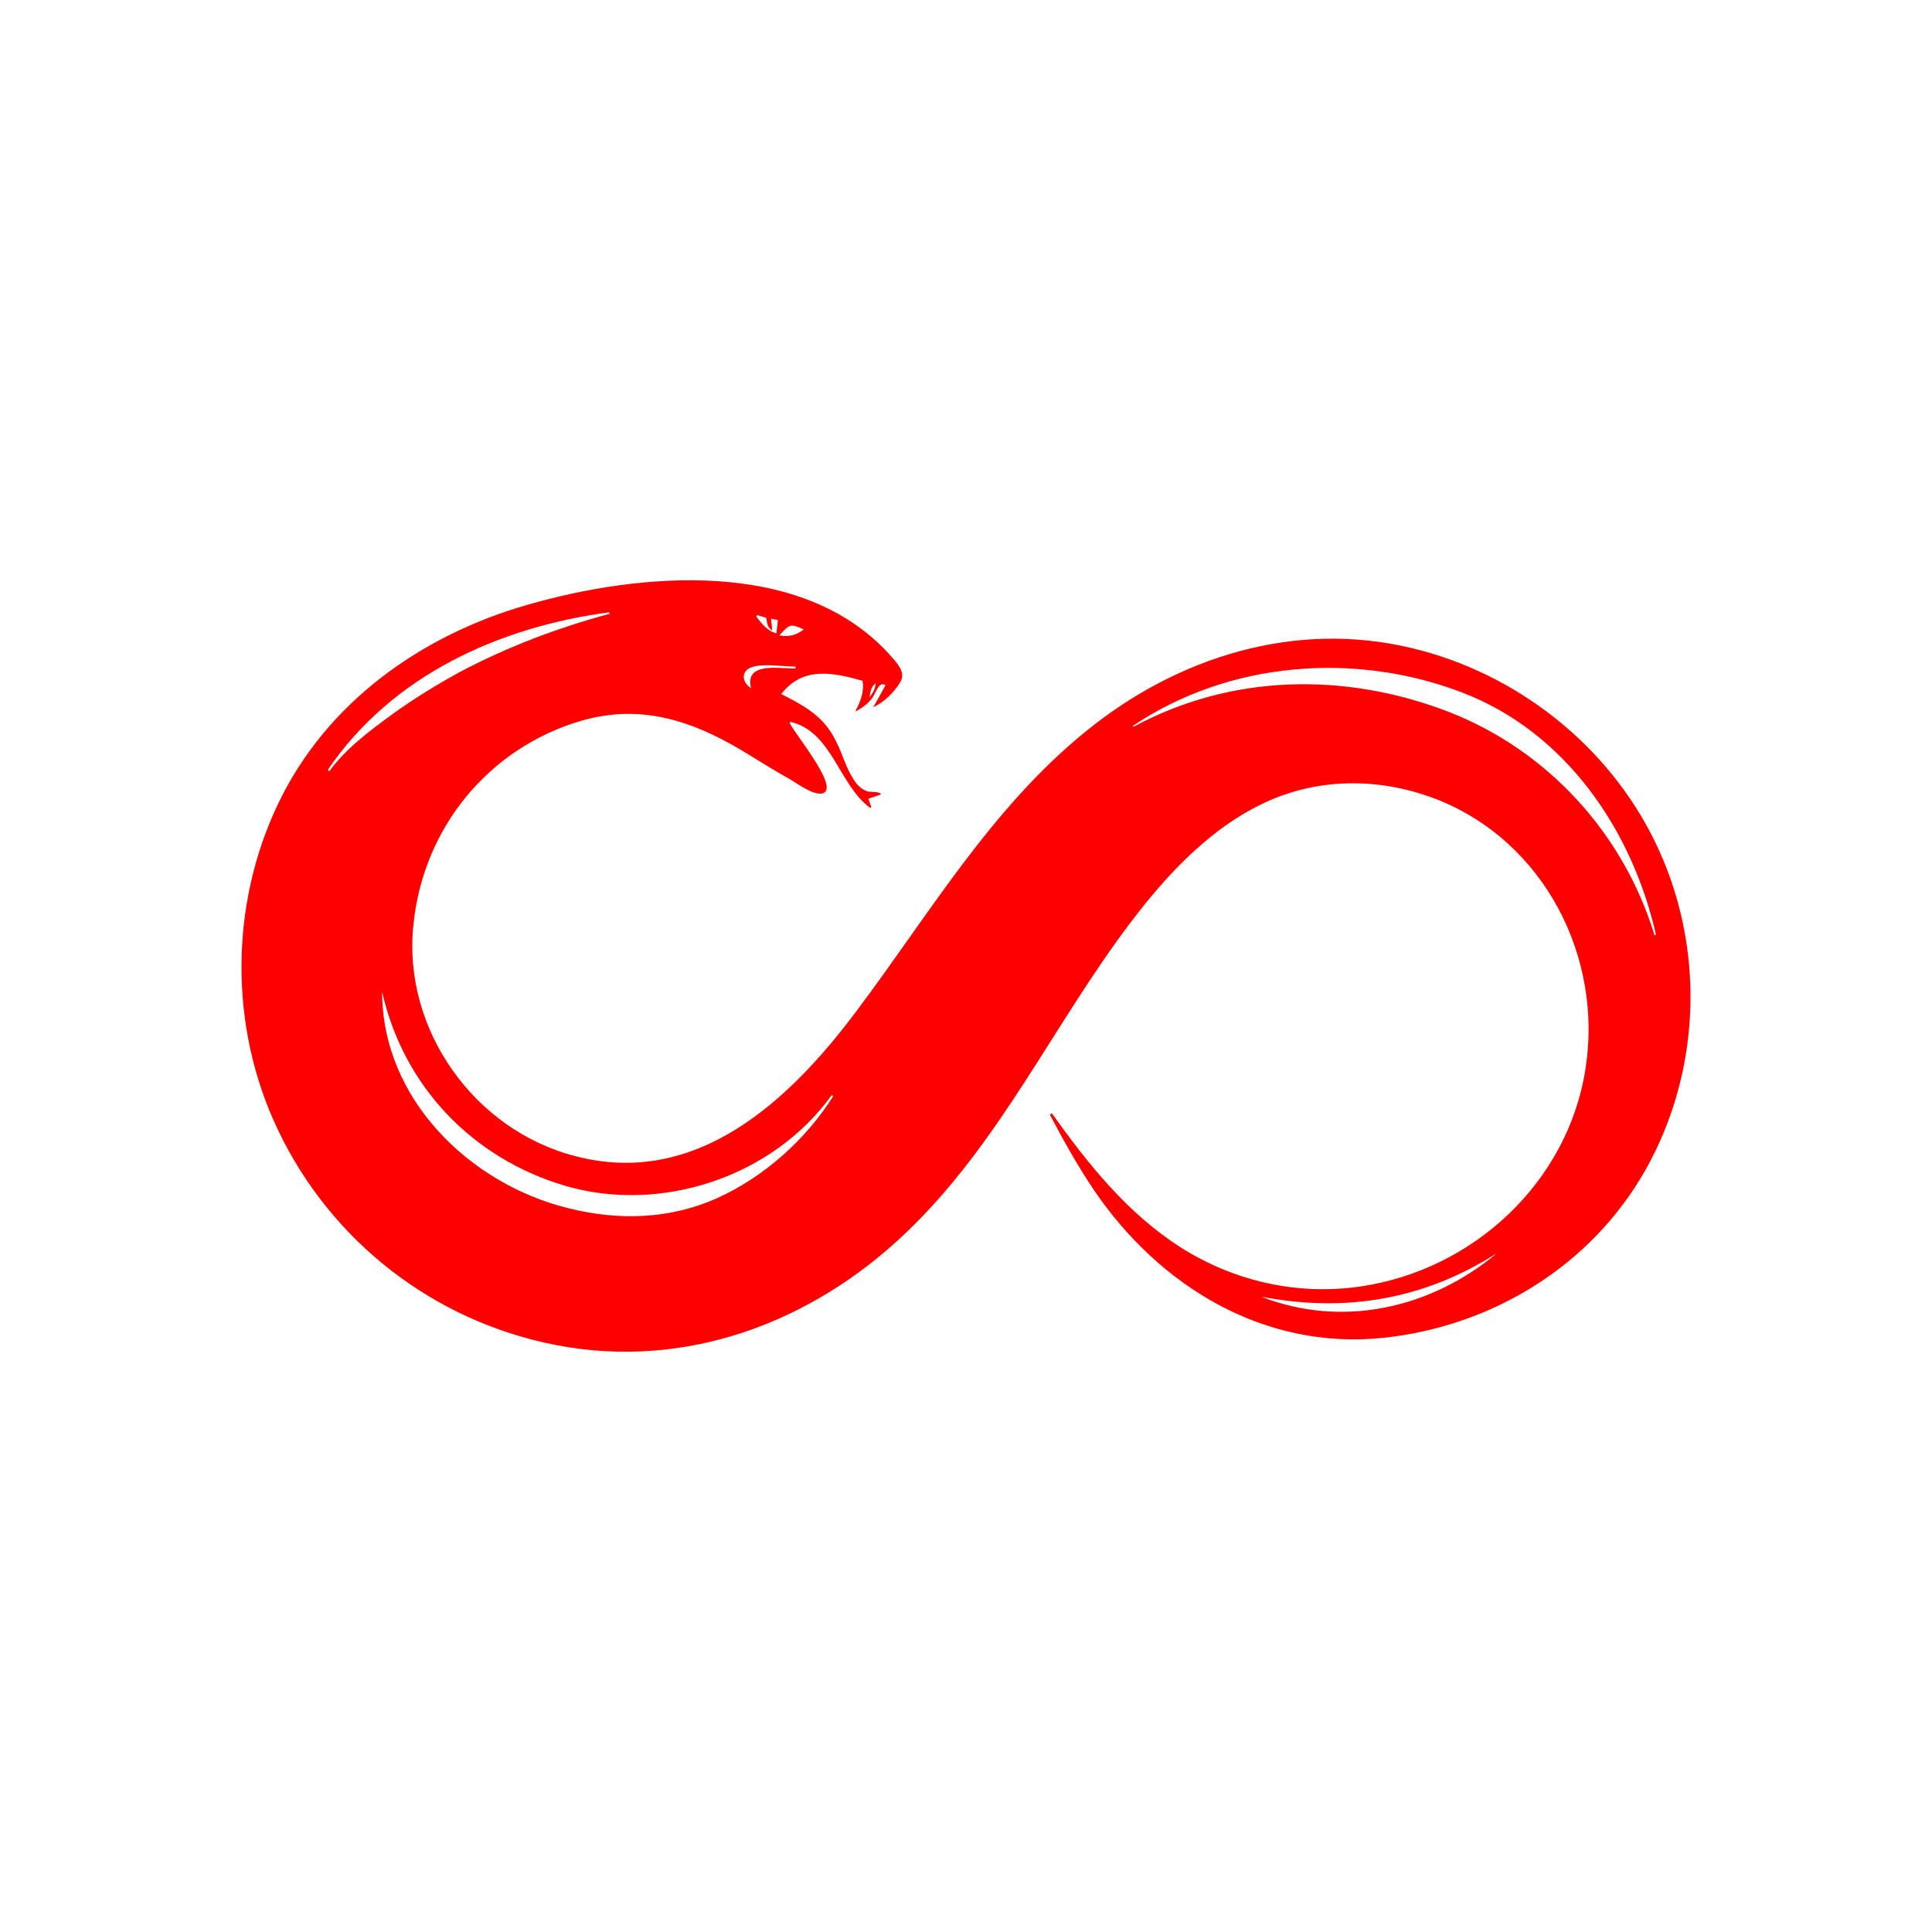
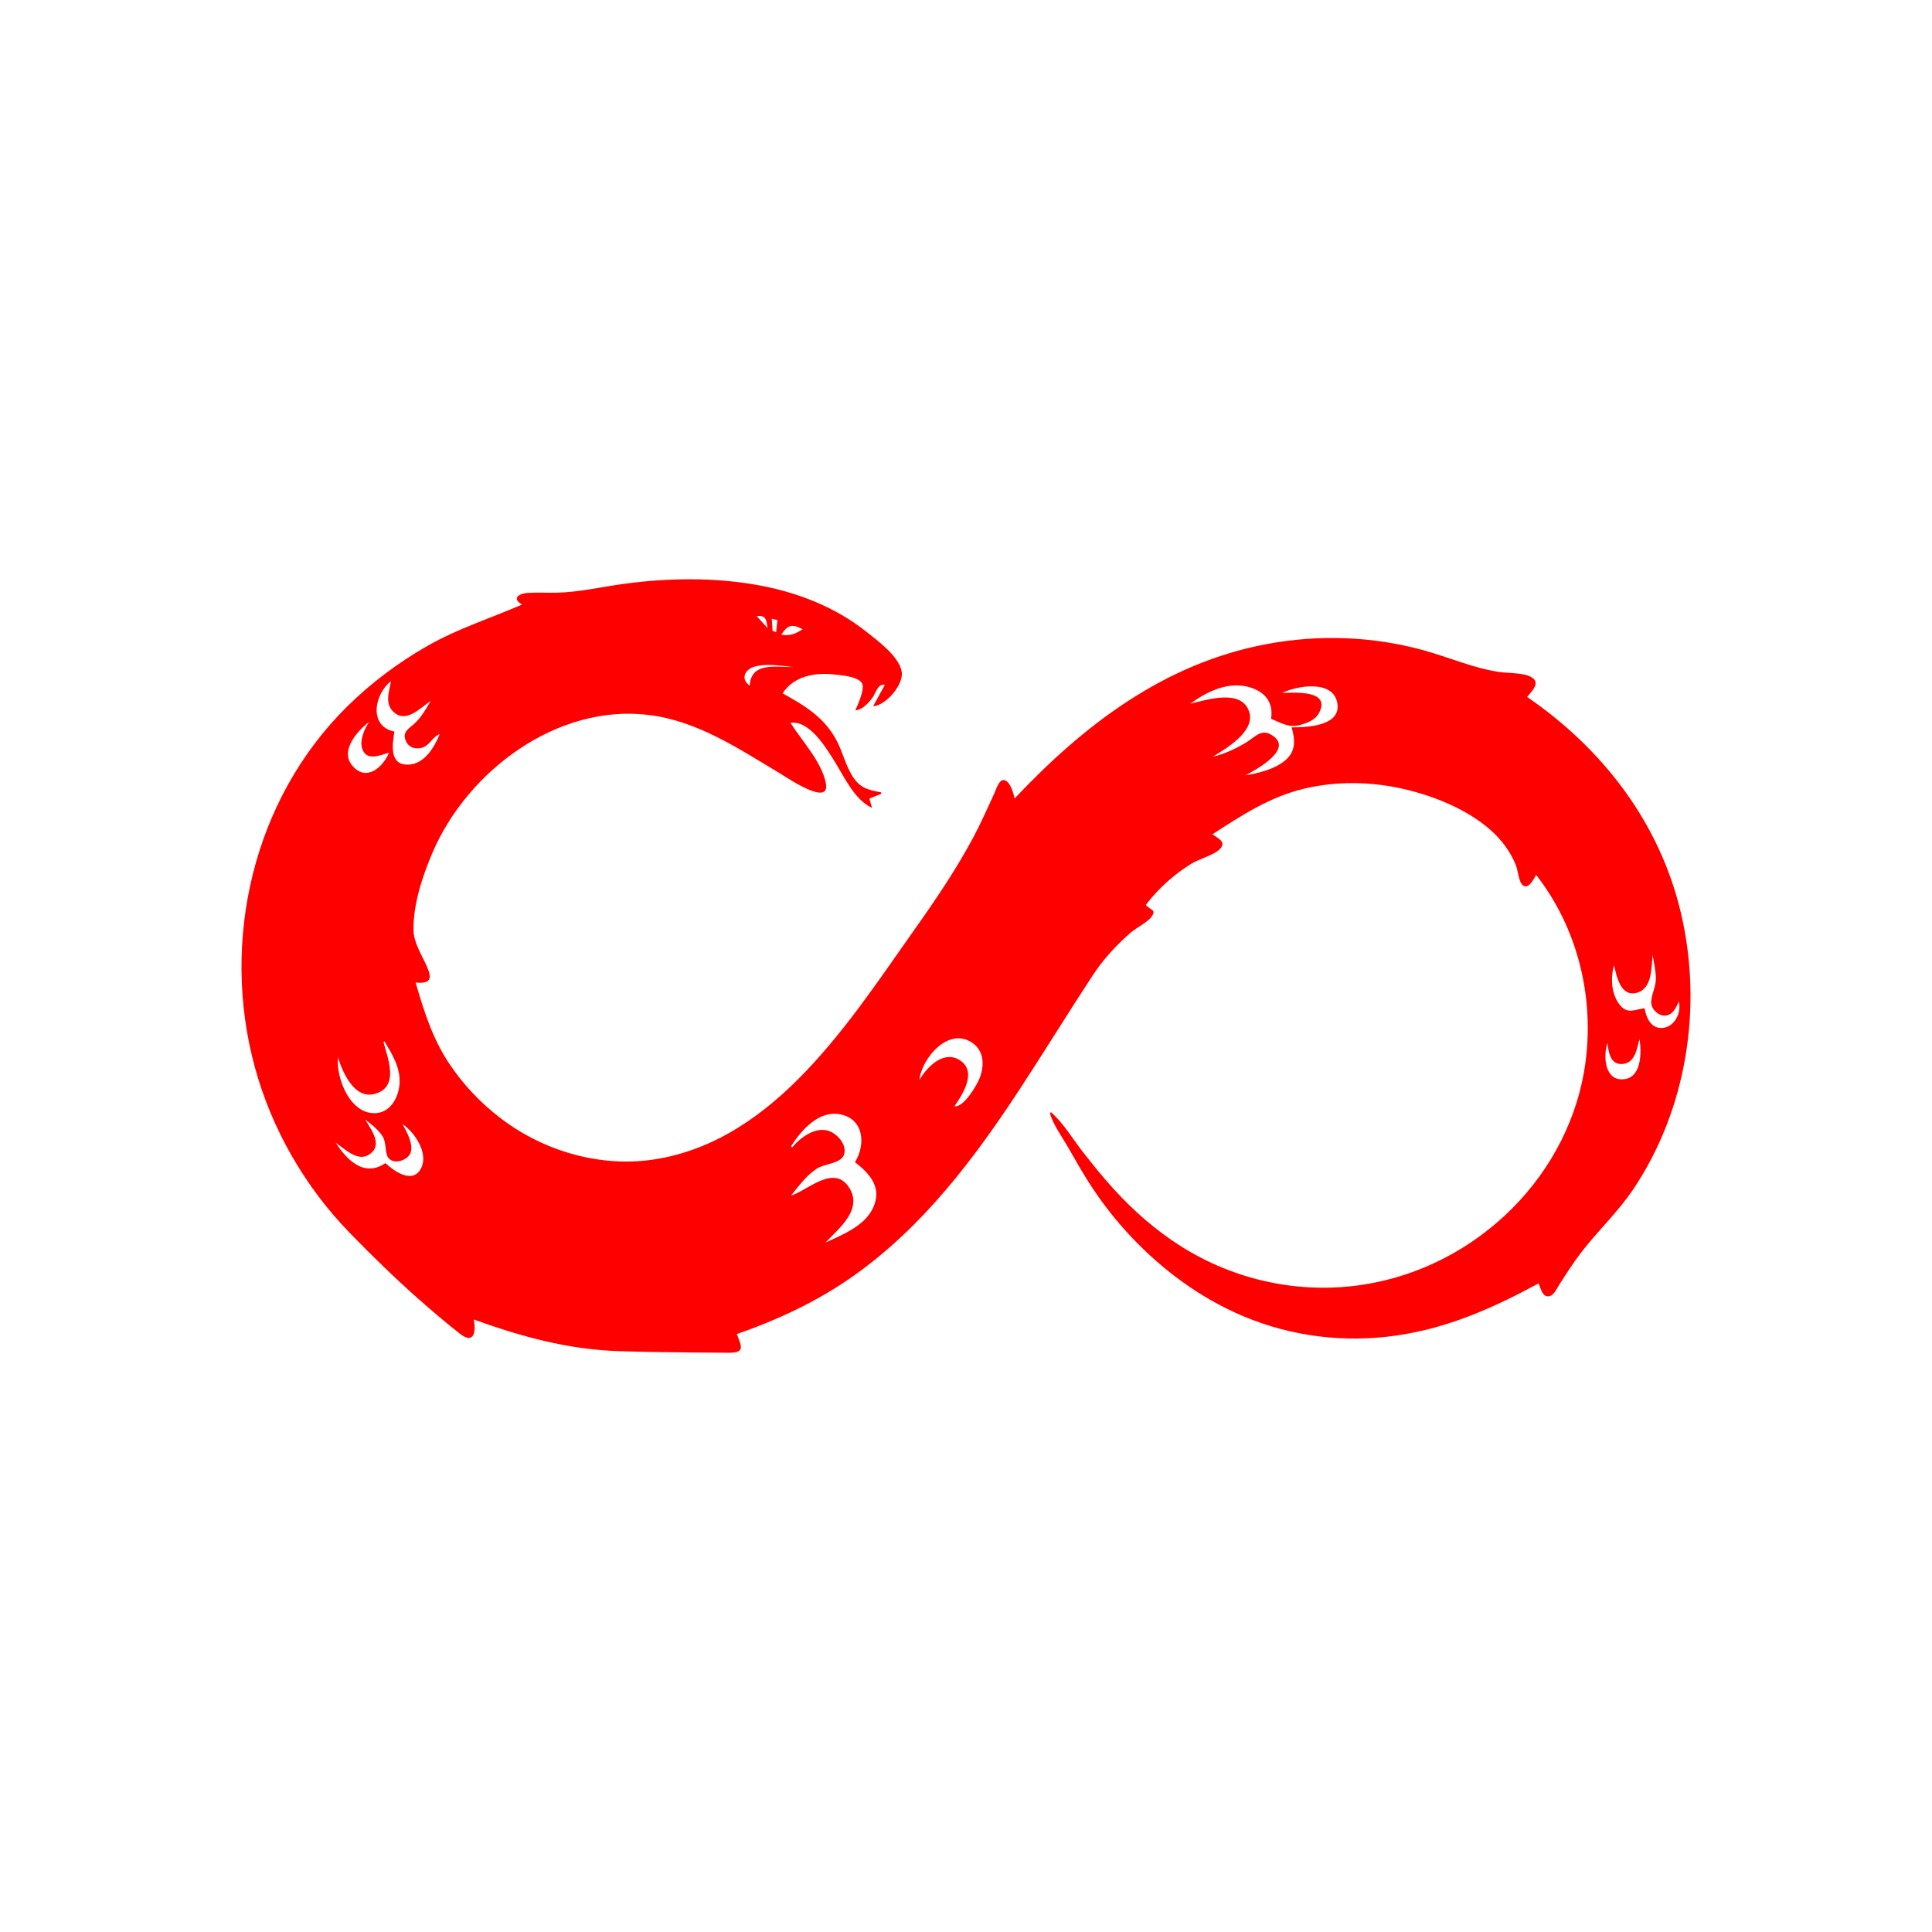
- <svg xmlns="http://www.w3.org/2000/svg" width="400" height="400" viewBox="0 0 400 400" fill="none">
-   <path style="fill:#FF0000;" d="M217.77,230.483c7.495,10.533,15.698,20.762,26.637,27.751c11.141,7.09,24.307,10.027,37.372,8.102  c23.294-3.443,42.841-21.573,46.487-45.07c3.646-23.193-8.609-47.095-30.89-55.805c-11.242-4.355-23.699-4.558-34.84,0.405  c-11.748,5.267-20.864,15.091-28.46,25.117c-16.104,21.269-27.143,45.88-46.69,64.414c-19.344,18.433-45.373,28.257-72.213,23.092  c-25.219-4.861-46.589-21.37-57.628-44.563c-10.128-21.167-10.027-46.589,0.101-67.655c10.027-20.864,29.574-34.739,51.45-41.018  c23.497-6.786,56.818-9.723,74.947,10.128c1.519,1.722,3.646,3.747,2.329,5.874c-1.215,2.026-3.342,4.152-5.57,5.165  c0.912-1.62,1.722-3.038,2.532-4.558c-1.418-0.912-2.026,1.722-2.735,2.633c-0.912,1.215-2.127,2.127-3.545,2.836  c1.114-2.127,1.924-4.152,1.519-6.381c-6.077-1.722-12.356-3.038-16.812,2.735c4.861,2.532,8.811,4.558,11.343,9.824  c1.317,2.532,2.026,5.469,3.646,7.9c0.608,1.013,1.418,1.823,2.532,2.329c0.81,0.405,2.735,0,3.14,0.709  c-0.81,0.304-1.62,0.608-2.633,0.911c0.203,0.608,0.405,1.215,0.608,1.722c-0.101,0.101-0.101,0.101-0.203,0.203  c-6.482-4.659-7.9-15.8-16.509-17.825c-0.101,0.101-0.101,0.203-0.203,0.203c1.013,2.228,10.027,12.964,7.09,14.483  c-1.722,0.912-5.672-2.026-6.887-2.735c-2.735-1.519-5.368-3.14-8.001-4.76c-11.141-6.988-22.282-11.242-35.448-7.393  c-19.142,5.672-32.612,22.18-34.638,42.132c-2.329,21.674,12.559,42.639,33.625,48.007c25.016,6.482,44.158-11.445,58.033-29.979  c15.091-20.053,27.852-42.031,47.602-58.033c18.939-15.395,43.246-22.991,67.351-17.218c21.775,5.165,40.816,20.155,50.539,40.309  c10.331,21.37,9.622,47.095-2.127,67.858c-11.242,19.75-31.599,32.207-54.083,34.638c-24.814,2.633-46.487-10.634-60.059-30.587  c-3.342-4.963-6.279-10.229-9.115-15.597C217.568,230.686,217.669,230.585,217.77,230.483z M342.547,193.617  c0.101,0,0.203,0,0.304-0.101c-4.963-21.775-18.737-41.93-40.107-50.134c-22.18-8.507-48.31-6.482-68.161,6.887  c0,0.101,0.101,0.101,0.101,0.203c20.256-10.938,43.753-11.343,65.123-3.14C320.468,155.334,336.166,172.653,342.547,193.617z   M79.118,205.366c0,22.079,18.028,39.702,38.486,44.766c10.432,2.633,21.167,2.329,30.992-2.127  c9.622-4.355,18.332-12.154,23.902-21.066c-0.101-0.101-0.203-0.101-0.304-0.203c-12.255,17.015-35.448,24.611-55.299,18.737  C97.855,239.801,83.574,225.014,79.118,205.366z M67.876,159.385c0.101,0.101,0.203,0.203,0.304,0.304  c3.241-4.558,8.508-8.507,12.964-11.748c4.456-3.241,9.115-6.077,13.875-8.71c9.925-5.267,20.357-9.216,31.194-12.154  c0-0.101-0.101-0.203-0.101-0.304C103.324,129.811,81.144,139.838,67.876,159.385z M309.935,259.449  c-15.091,9.622-31.295,12.356-48.817,9.014C277.931,275.046,296.262,270.894,309.935,259.449z M164.7,138.42  c0-0.101,0-0.304,0-0.405c-2.633,0-6.482-0.709-9.014,0.101c-2.228,0.709-2.228,3.038-0.203,4.355  C154.167,137.002,161.155,138.42,164.7,138.42z M156.699,127.38c0,0.101-0.101,0.203-0.101,0.304  c1.114,1.418,2.228,2.937,4.152,3.444c0.101-0.912,0.203-1.823,0.304-2.735c-0.405-0.101-0.81-0.203-1.418-0.304  c0.101,0.912,0.203,1.62,0.203,2.431c-1.013-0.608-1.013-1.62-1.215-2.633C157.914,127.684,157.306,127.482,156.699,127.38z   M161.357,131.533c1.924,0.405,3.444,0,5.064-1.215C163.484,129.001,163.484,129.305,161.357,131.533z M181.31,141.458  c-0.81,0.608-1.013,1.215-1.317,2.937C180.702,143.484,181.208,142.674,181.31,141.458z" />
+ <svg xmlns="http://www.w3.org/2000/svg" version="1.1" id="Layer_1" x="0px" y="0px" viewBox="0 0 400 400" style="enable-background:new 0 0 400 400;" xml:space="preserve">
+   <style type="text/css">
+ 	.st0{fill:#FF0000;}
+ </style>
+   <path class="st0" d="M180.766,146.227c0.843-1.535,1.619-2.946,2.429-4.421c-1.45-0.356-1.899,1.74-2.531,2.606  c-0.78,1.067-2.136,2.574-3.573,2.665c0.494-1.147,1.845-4.085,1.476-5.366c-0.476-1.654-4.47-1.908-5.853-2.07  c-3.924-0.461-8.374,0.321-10.685,3.91c4.664,2.586,8.725,5.006,11.253,9.904c1.15,2.228,1.726,4.703,2.991,6.875  c1.61,2.766,3.2,3.17,6.153,3.722c0.003,0.104,0.005,0.208,0.008,0.312c-0.782,0.311-1.565,0.624-2.434,0.971  c0.153,0.551,0.308,1.11,0.534,1.924c-3.693-1.703-5.808-6.572-7.868-9.829c-1.644-2.601-5.118-8.38-8.996-7.764  c2.38,3.778,6.411,7.995,7.308,12.439c1.041,5.158-8.141-1.18-9.69-2.105c-8.44-5.034-16.781-10.662-26.751-11.949  c-19.11-2.469-37.769,11.543-45.023,28.544c-2.055,4.816-4.016,10.755-3.901,16.06c0.054,2.482,1.686,5.034,2.69,7.262  c1.256,2.783,0.868,3.798-2.25,3.505c1.696,5.849,3.416,11.381,6.783,16.528c2.955,4.517,6.742,8.497,11.048,11.746  c8.96,6.757,20.69,10.105,31.846,8.308c24.972-4.024,40.398-28.922,53.81-47.839c4.251-5.995,8.363-12.098,11.855-18.572  c1.641-3.043,3.014-6.178,4.458-9.314c0.34-0.738,0.977-2.908,1.997-2.773c1.333,0.177,2.011,2.849,2.213,3.807  c14.44-15.316,31.084-28.032,52.26-31.975c10.747-2,21.846-1.616,32.391,1.288c5.271,1.452,10.265,3.685,15.702,4.504  c1.83,0.275,5.179,0.109,6.76,1.139c1.806,1.177-0.054,2.844-1.001,4.023c15.68,10.765,27.457,26.044,31.851,44.77  c4.539,19.342,1.251,40.607-9.888,57.178c-3.152,4.689-7.254,8.508-10.69,12.961c-1.654,2.143-3.115,4.438-4.58,6.712  c-0.582,0.903-1.275,2.658-2.564,2.464c-1.061-0.16-1.4-1.847-1.749-2.668c-9.463,5.115-18.712,9.246-29.457,10.798  c-10.711,1.547-21.571,0.226-31.564-3.949c-8.881-3.71-16.775-9.531-23.359-16.514c-3.262-3.46-6.196-7.229-8.749-11.24  c-1.475-2.317-2.833-4.708-4.191-7.094c-1.301-2.286-3.163-4.747-3.881-7.277c0.085-0.051,0.168-0.103,0.253-0.154  c2.55,2.231,4.468,5.502,6.554,8.171c2.121,2.713,4.284,5.399,6.613,7.938c4.035,4.395,8.559,8.361,13.602,11.563  c11.261,7.152,24.72,10.06,37.915,8.016c23.601-3.656,43.185-22.872,46.059-46.727c1.619-13.438-1.917-27.362-10.302-38.087  c-0.539,0.815-1.426,2.89-2.626,2.23c-0.969-0.533-1.14-3.099-1.507-4.067c-1.083-2.865-3.041-5.467-5.329-7.482  c-4.88-4.296-11.668-7.024-17.935-8.474c-6.7-1.549-13.77-1.68-20.48-0.113c-7.202,1.681-13.041,5.532-19.155,9.486  c1.373,0.931,2.977,1.676,1.46,3.132c-1.275,1.223-4.19,1.956-5.745,2.913c-3.689,2.269-6.861,5.131-9.492,8.567  c0.895,1.125,2.291,0.936,1.175,2.451c-0.902,1.225-3.117,2.261-4.312,3.292c-3.023,2.606-5.718,5.575-7.909,8.915  c-5.099,7.776-9.961,15.711-15.06,23.49c-9.506,14.502-19.995,28.412-34.277,38.562c-7.469,5.308-15.67,9.132-24.3,12.155  c1.052,2.715,1.678,3.893-1.733,3.864c-2.718-0.023-5.435-0.039-8.153-0.065c-4.883-0.047-9.769-0.106-14.65-0.273  c-10.555-0.361-20.076-3.01-29.95-6.552c0.574,2.704-0.019,5.171-2.843,2.954c-2.887-2.268-5.704-4.659-8.457-7.088  c-4.937-4.356-9.777-9.081-14.363-13.797c-9.272-9.537-16.14-21.457-19.64-34.289c-7.139-26.17-0.364-55.474,19.102-74.681  c4.96-4.894,10.57-9.098,16.619-12.552c6.296-3.594,13.001-5.692,19.597-8.566c-2.209-1.245-0.669-2.282,1.127-2.404  c2.026-0.138,4.063-0.006,6.09-0.052c4.64-0.105,9.171-1.185,13.751-1.811c9.099-1.244,18.578-1.395,27.643,0.206  c8.162,1.441,16.146,4.499,22.672,9.688c2.387,1.898,6.684,5.028,7.308,8.193C187.205,141.648,183.478,146.039,180.766,146.227z   M163.773,237.31c0.077,0.083,0.154,0.164,0.231,0.247c1.604-1.928,4.45-4.089,7.133-3.54c1.926,0.394,4.274,2.805,3.634,4.974  c-0.569,1.93-4.068,1.915-5.658,2.96c-2.17,1.427-3.727,3.589-5.334,5.581c3.409-1.055,8.731-6.433,11.893-1.855  c3.17,4.589-1.899,8.579-4.788,11.606c3.51-1.646,8.066-3.399,9.847-7.151c1.985-4.183-0.575-7.089-3.721-9.519  c2.245-3.561,1.918-8.988-3.118-9.914C169.448,229.882,165.899,234.026,163.773,237.31z M265.438,143.473  c2.355-0.058,10.271-0.735,7.628,4.187c-0.794,1.478-2.661,2.157-4.206,2.506c-2.166,0.488-3.694-0.539-5.705-1.353  c0.568-3.423-1.321-5.701-4.655-6.588c-4.328-1.152-8.644,0.975-12.051,3.46c3.274-0.745,10.704-3.231,12.208,1.774  c1.215,4.045-4.929,7.604-7.588,9.224c2.491-0.59,4.819-1.678,6.996-3.006c1.675-1.021,2.988-2.737,4.992-1.636  c5.216,2.864-2.847,7.235-5.201,8.488c2.799-0.491,5.923-1.205,8.175-3.058c2.322-1.91,2.119-4.248,1.391-6.877  c2.968,0,10.285-0.197,9.46-5.002C276.029,140.621,268.454,141.976,265.438,143.473z M81.65,151.458  c-0.386,2.623-1.154,6.983,2.898,6.85c3.344-0.11,5.379-3.616,6.495-6.31c-1.506,0.455-2.07,2.534-3.964,2.883  c-1.319,0.244-2.566-0.237-3.086-1.555c-0.745-1.886,0.72-2.465,1.919-3.616c1.376-1.321,2.3-2.934,3.241-4.577  c-2.101,1.408-4.878,4.459-7.398,2.5c-2.215-1.721-1.232-4.258-0.798-6.605C77.519,143.653,76.239,150.375,81.65,151.458z   M83.343,232.742c0.843,1.535,2.386,4.255,1.609,6.043c-0.619,1.424-3.275,2.383-4.482,1.015c-0.811-0.918-0.449-3.188-1.191-4.411  c-0.893-1.471-2.337-2.551-3.664-3.601c1.251,2.13,3.827,5.401,0.718,7.307c-2.365,1.45-4.98-1.253-6.826-2.509  c2.434,3.772,5.983,7.163,10.305,4.222c1.852,1.765,5.852,4.545,7.481,0.816C88.631,238.559,85.8,234.39,83.343,232.742z   M197.609,229.035c1.933,0.339,4.766-4.553,5.279-5.982c0.88-2.452,0.882-5.272-1.358-6.977c-4.958-3.772-10.672,2.907-11.186,7.543  c1.486-2.622,4.871-6.113,8.141-4.252C202.49,221.648,199.373,226.504,197.609,229.035z M334.159,199.823  c-0.713,2.51-0.585,5.766,0.998,7.96c1.681,2.331,3.073,1.256,5.335,0.969c0.359,2.048,1.392,4.327,3.833,4.058  c2.433-0.268,3.87-3.252,3.235-5.47c-0.5,1.236-1.195,2.74-2.682,2.92c-1.351,0.163-2.855-1.12-2.991-2.483  c-0.155-1.549,0.968-3.429,0.944-5.146c-0.023-1.658-0.387-3.269-0.675-4.893c-0.289,2.557-0.017,6.924-3.258,7.805  C335.505,206.465,334.714,202.12,334.159,199.823z M69.99,218.956c-0.456,4.366,2.637,12.116,8.118,11.478  c2.91-0.339,4.428-3.414,4.611-6.05c0.231-3.325-1.499-6.049-3.11-8.781c-0.073,0.043-0.147,0.087-0.22,0.129  c0.921,3.447,3.352,9.364-1.817,10.748C73.349,227.611,70.945,222.057,69.99,218.956z M76.431,149.455  c-2.396,1.831-6.057,5.907-3.568,8.965c2.898,3.561,6.377,0.51,7.687-2.586c-1.784,0.47-4.319,1.733-5.405-0.431  C74.249,153.618,75.419,150.935,76.431,149.455z M332.803,215.98c-0.858,2.393-0.662,7.415,2.878,7.484  c4.251,0.083,4.197-5.535,3.768-8.335c-0.589,1.974-0.852,4.965-3.576,5.158C333.385,220.463,333.057,217.825,332.803,215.98z   M155.219,141.958c0.277-4.927,5.325-3.844,9.024-3.844c-2.534-0.271-5.608-0.812-8.092-0.072  C154.195,138.624,153.285,140.6,155.219,141.958z M166.172,130.274c-2.19-1.141-3.048-0.921-4.413,1.111  C163.414,131.766,164.759,131.213,166.172,130.274z M159.792,128.103c0.056,0.891,0.105,1.674,0.158,2.514  c0.214,0.074,0.451,0.156,0.753,0.261c0.088-0.882,0.167-1.689,0.249-2.505C160.527,128.274,160.208,128.2,159.792,128.103z   M156.675,127.572c0.803,0.885,1.518,1.673,2.233,2.46C158.681,128.804,158.827,127.25,156.675,127.572z" />
</svg>
